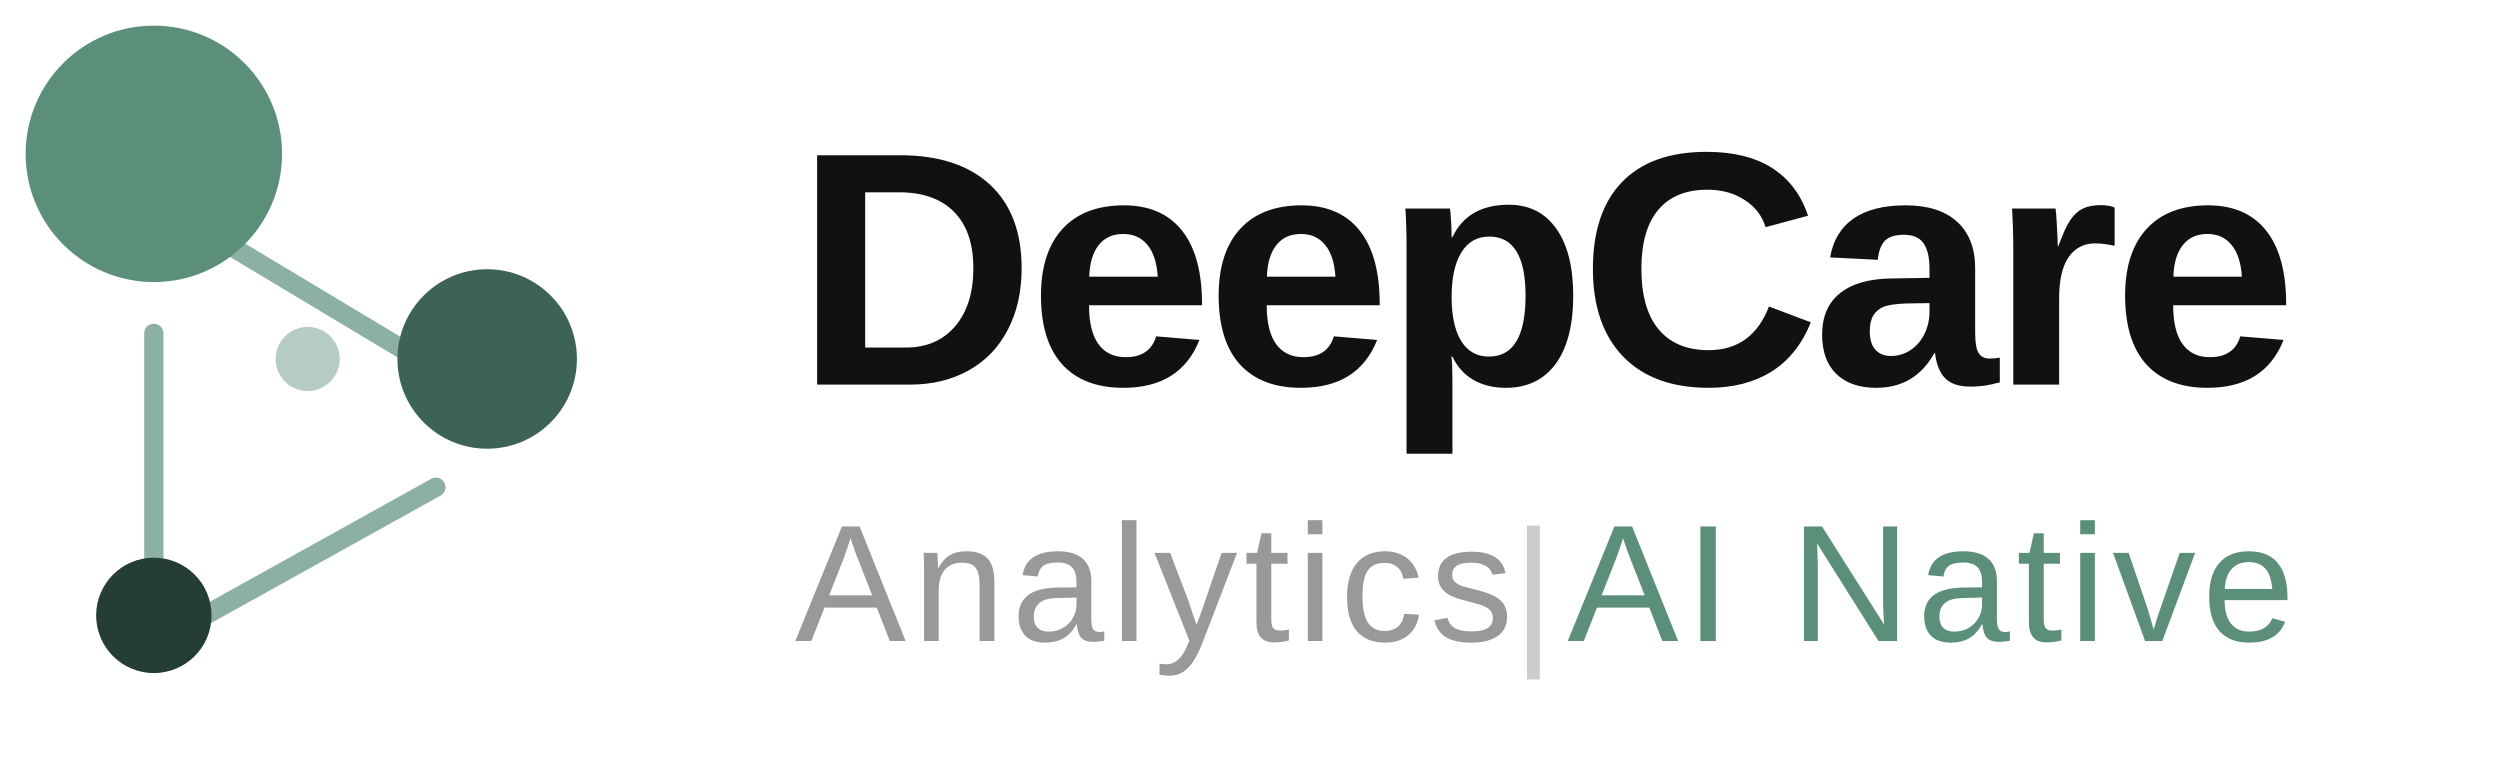
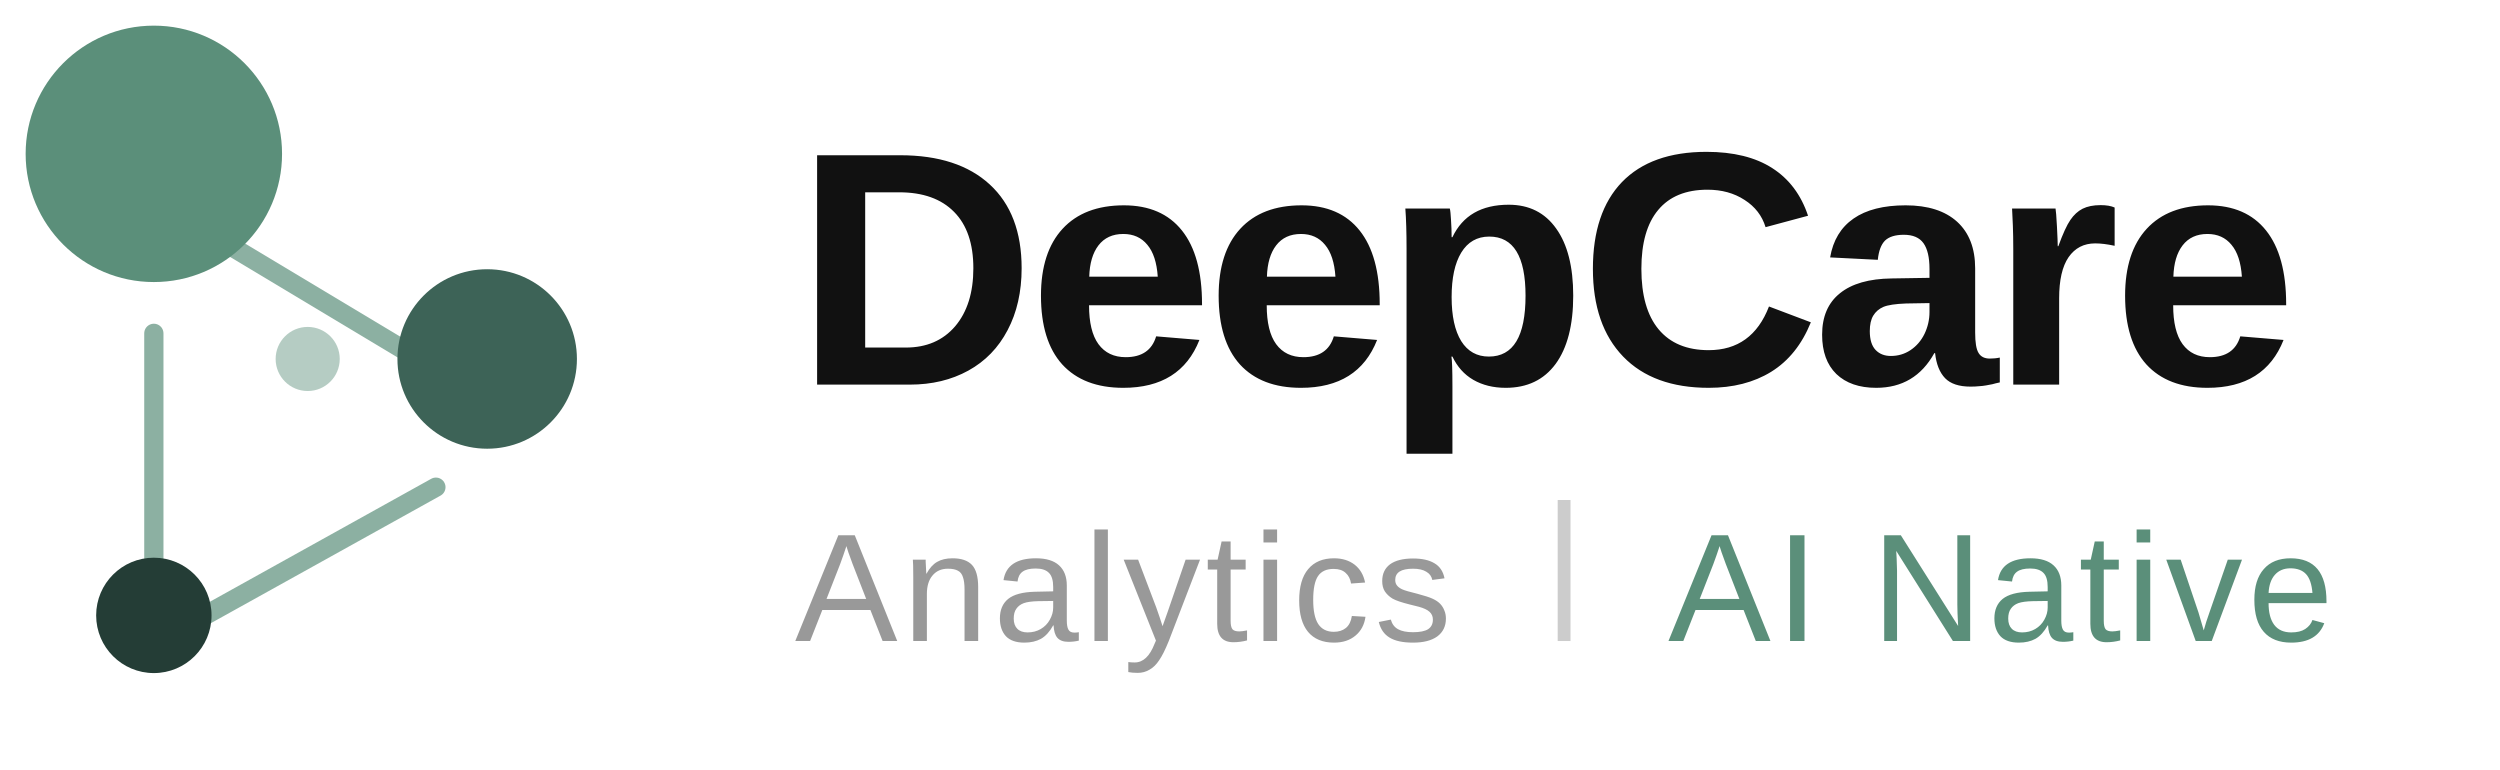
<svg xmlns="http://www.w3.org/2000/svg" viewBox="0 0 195 60">
  <line x1="16" y1="18" x2="36" y2="30" stroke="#5B8F7A" stroke-width="1.5" stroke-linecap="round" opacity="0.7" />
  <line x1="12" y1="26" x2="12" y2="44" stroke="#5B8F7A" stroke-width="1.5" stroke-linecap="round" opacity="0.7" />
  <line x1="34" y1="38" x2="16" y2="48" stroke="#5B8F7A" stroke-width="1.5" stroke-linecap="round" opacity="0.7" />
  <circle cx="12" cy="12" r="10" fill="#5B8F7A" />
  <circle cx="38" cy="28" r="7" fill="#3D6357" />
  <circle cx="12" cy="48" r="4.5" fill="#243D36" />
  <circle cx="24" cy="28" r="2.5" fill="#5B8F7A" opacity="0.45" />
  <text x="62" y="30" font-family="-apple-system,'Helvetica Neue',Arial,sans-serif" font-size="26" font-weight="600" letter-spacing="-0.6" fill="#111111">DeepCare</text>
-   <text x="62" y="50" font-family="-apple-system,'Helvetica Neue',Arial,sans-serif" font-size="13" font-weight="300" letter-spacing="0.5" fill="rgba(0,0,0,0.4)">Analytics</text>
-   <line x1="119.6" y1="41" x2="119.6" y2="53" stroke="rgba(0,0,0,0.2)" stroke-width="1" />
-   <text x="179" y="50" text-anchor="end" font-family="-apple-system,'Helvetica Neue',Arial,sans-serif" font-size="13" font-weight="300" letter-spacing="0.5" fill="#5B8F7A">AI Native</text>
+   <text x="62" y="50" font-family="-apple-system,'Helvetica Neue',Arial,sans-serif" font-size="12" font-weight="300" letter-spacing="0.4" fill="rgba(0,0,0,0.4)">Analytics</text>
+   <line x1="122" y1="39" x2="122" y2="50" stroke="rgba(0,0,0,0.2)" stroke-width="1" />
+   <text x="182" y="50" text-anchor="end" font-family="-apple-system,'Helvetica Neue',Arial,sans-serif" font-size="12" font-weight="300" letter-spacing="0.4" fill="#5B8F7A">AI Native</text>
</svg>
